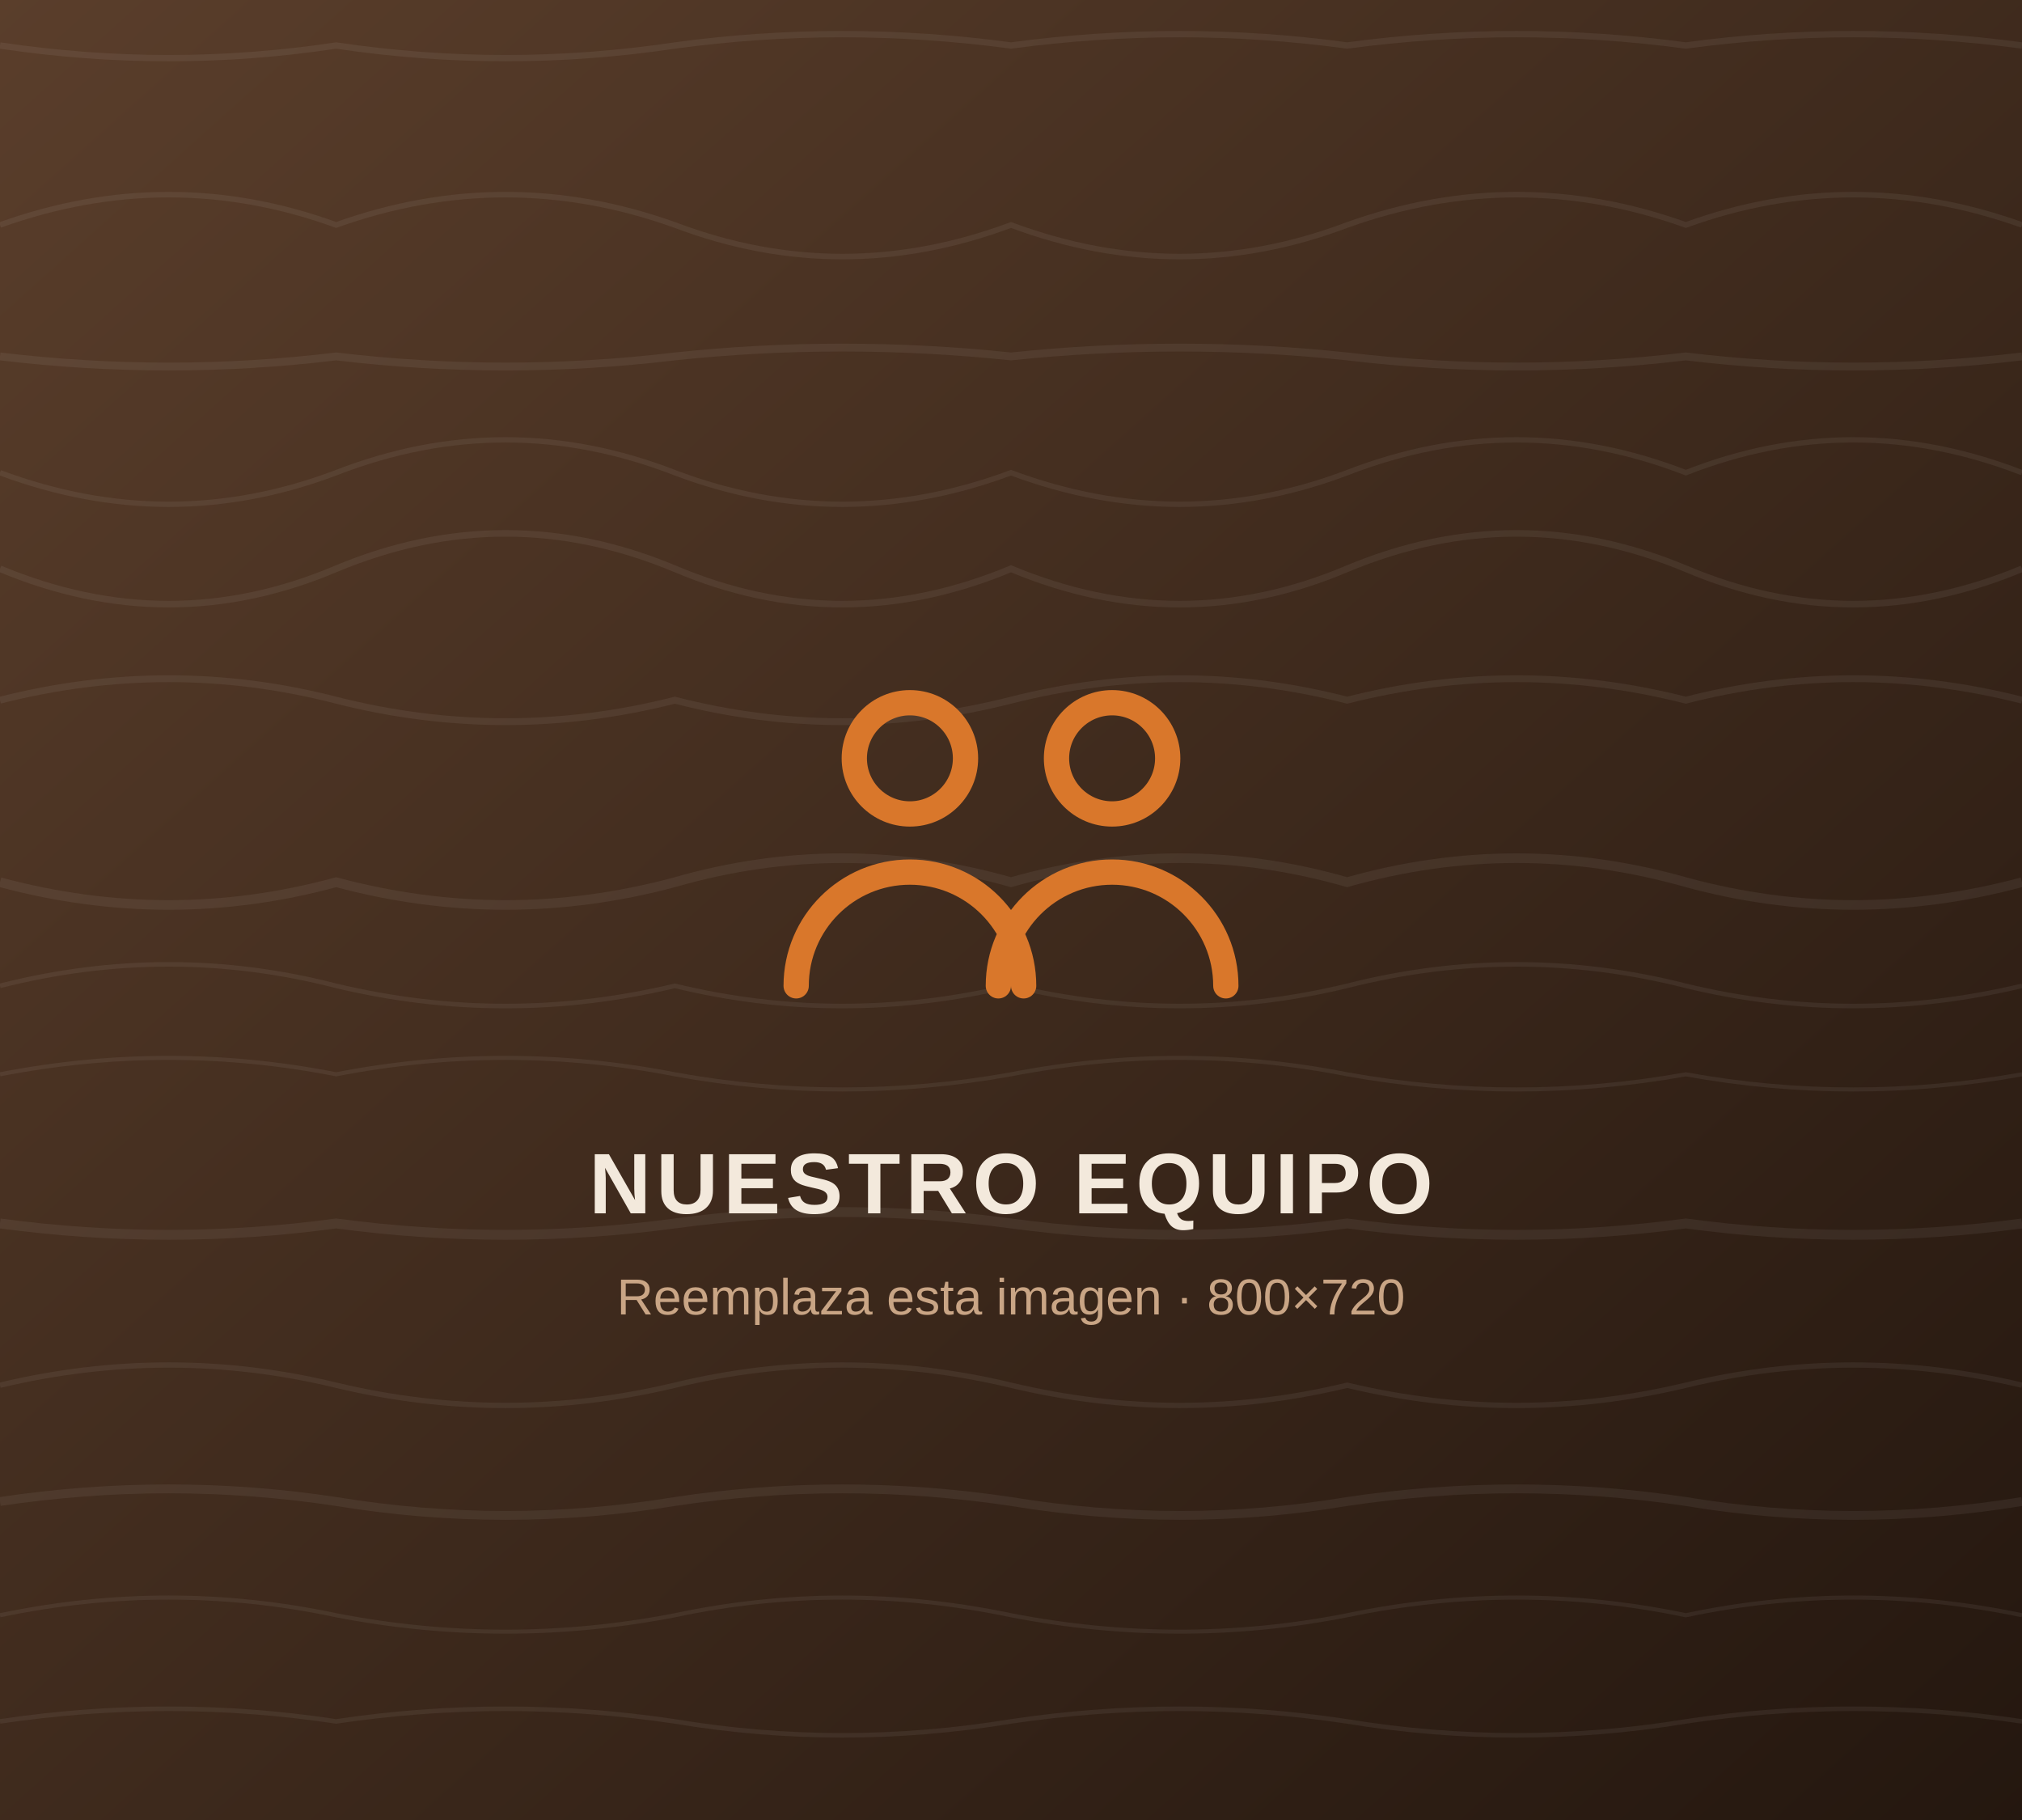
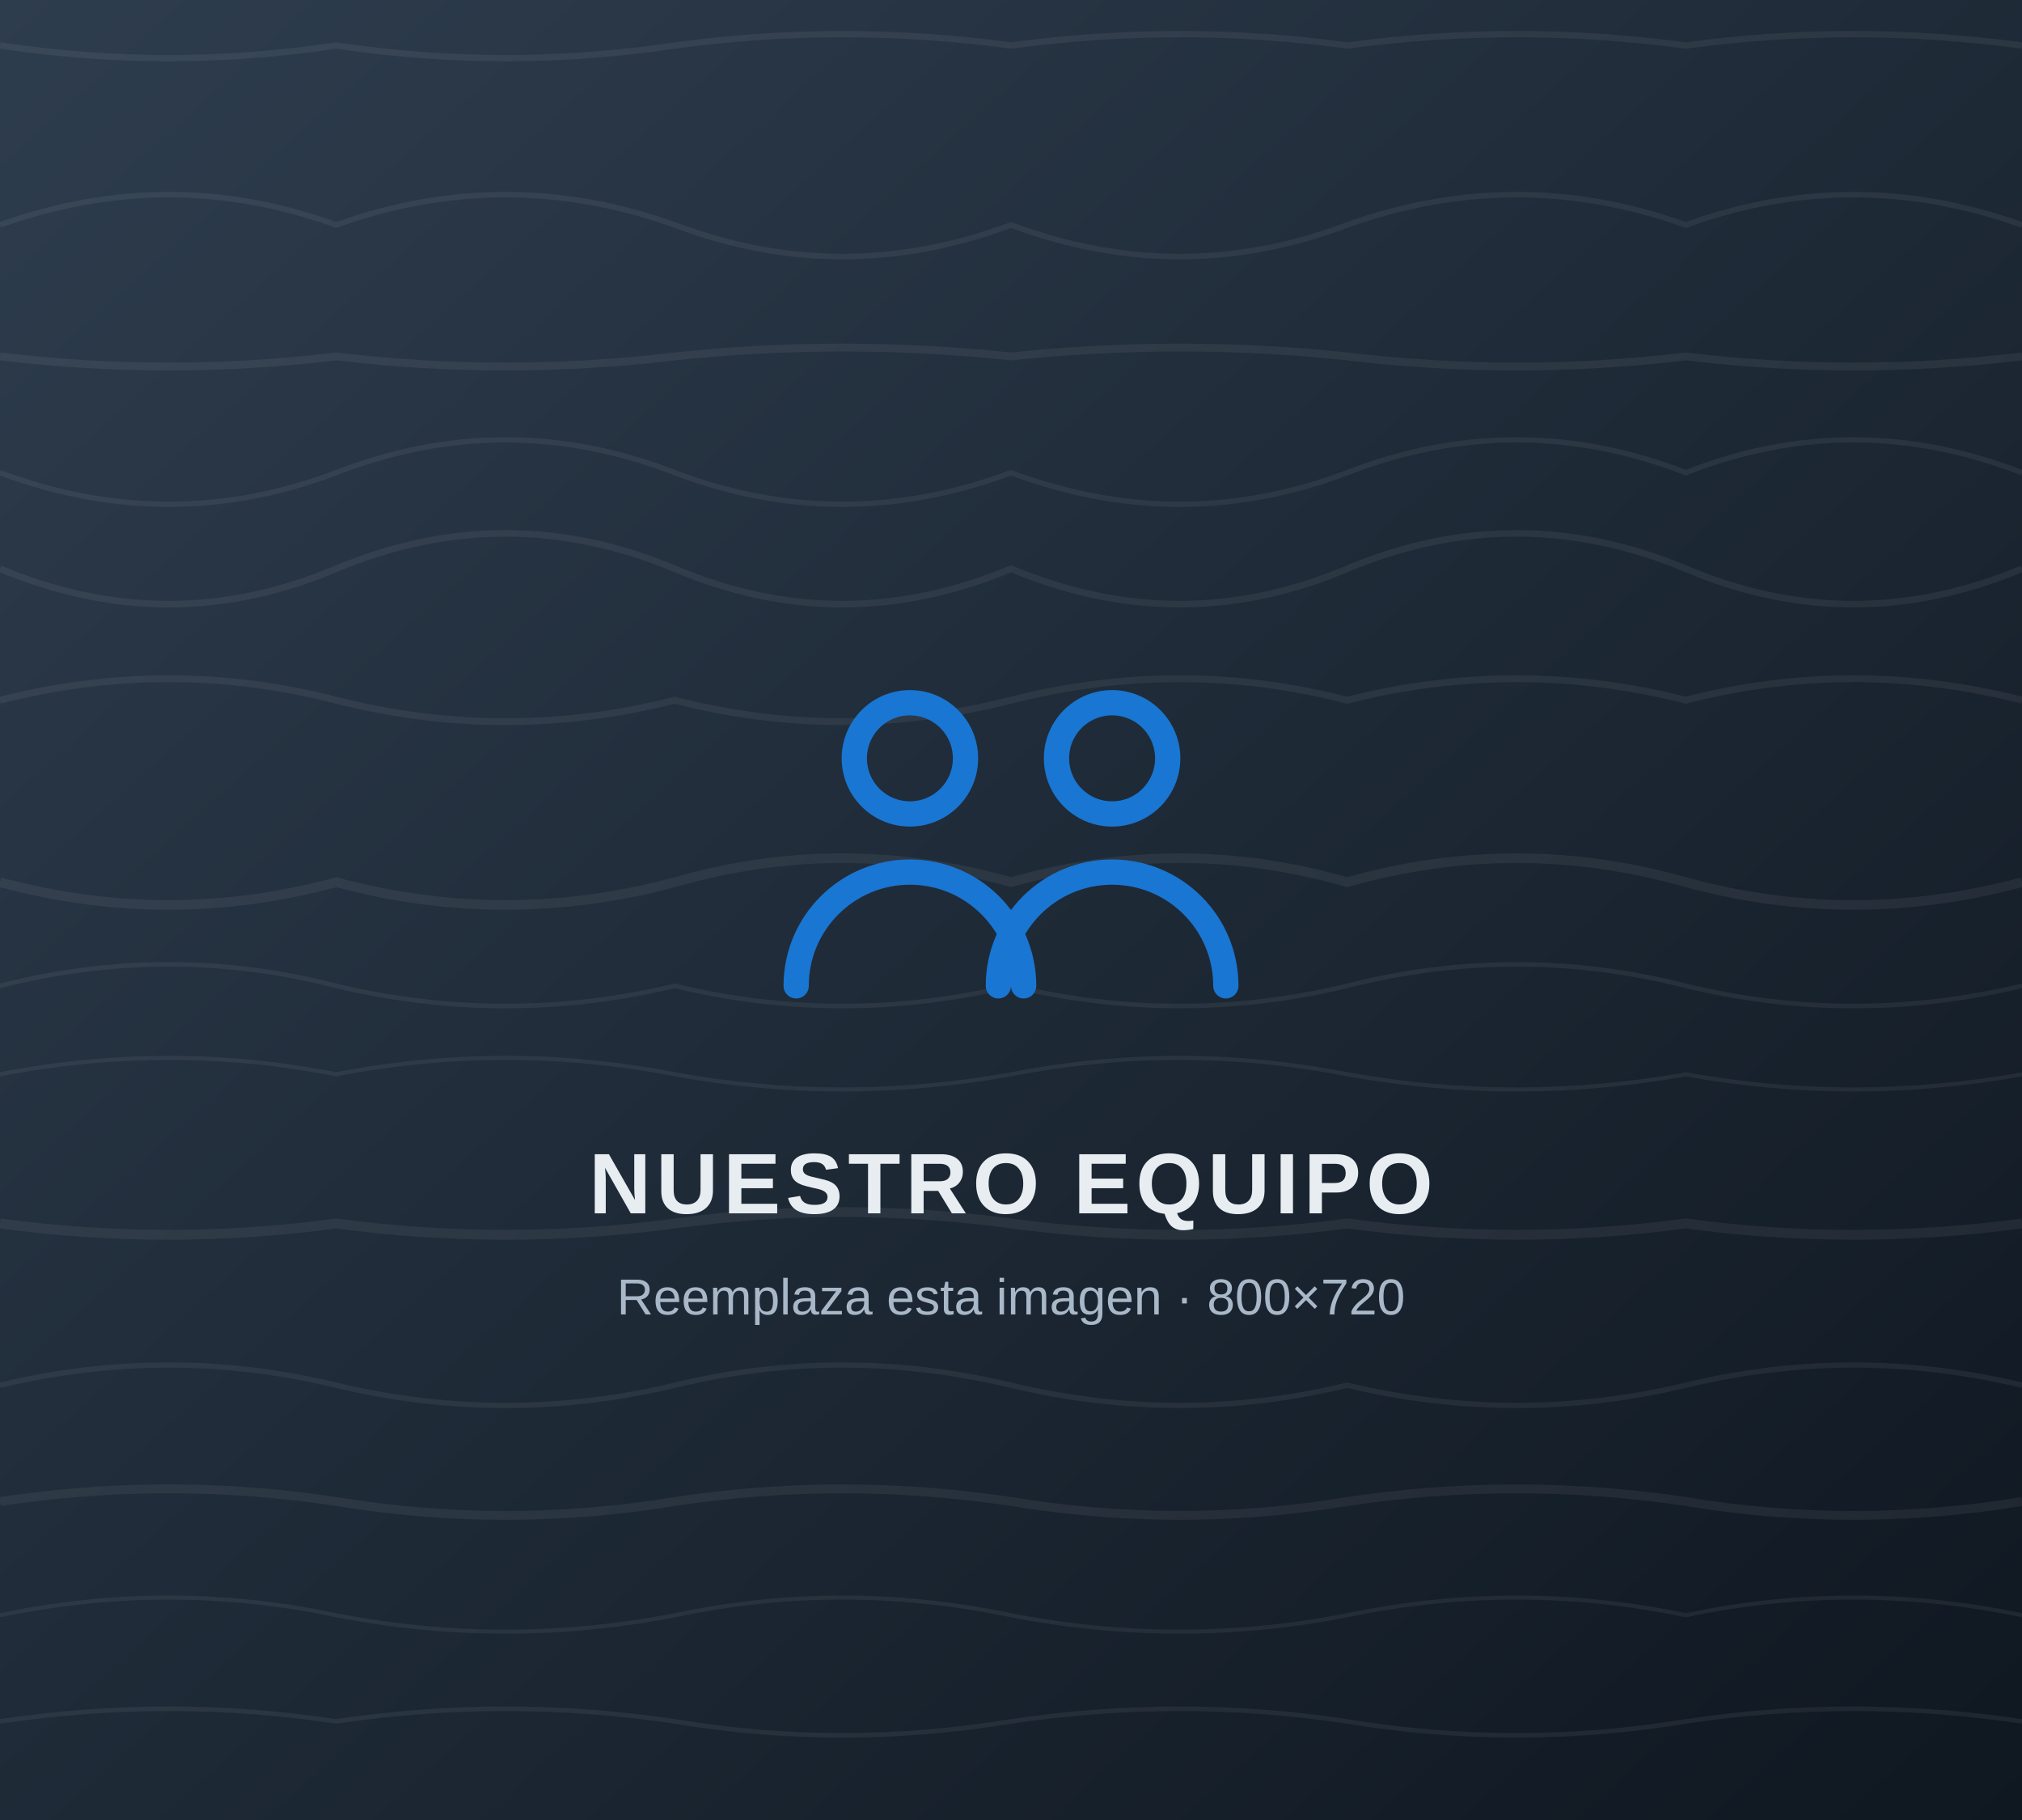
<svg xmlns="http://www.w3.org/2000/svg" viewBox="0 0 800 720" width="800" height="720">
  <defs>
    <linearGradient id="g" x1="0" y1="0" x2="1" y2="1">
-       <stop offset="0" stop-color="#5A3E2B" />
-       <stop offset="1" stop-color="#24170F" />
+       <stop offset="0" stop-color="#2E3D4E" />
+       <stop offset="1" stop-color="#0F1720" />
    </linearGradient>
  </defs>
  <rect width="800" height="720" fill="url(#g)" />
  <path d="M0 18 Q 67 28 133 18 Q 200 28 267 18 Q 333 9 400 18 Q 467 9 533 18 Q 600 9 667 18 Q 733 9 800 18 " fill="none" stroke="#FFFFFF" stroke-opacity="0.06" stroke-width="2.5" />
  <path d="M0 89 Q 67 65 133 89 Q 200 65 267 89 Q 333 114 400 89 Q 467 114 533 89 Q 600 65 667 89 Q 733 65 800 89 " fill="none" stroke="#FFFFFF" stroke-opacity="0.06" stroke-width="2.2" />
  <path d="M0 141 Q 67 149 133 141 Q 200 149 267 141 Q 333 134 400 141 Q 467 134 533 141 Q 600 149 667 141 Q 733 149 800 141 " fill="none" stroke="#FFFFFF" stroke-opacity="0.06" stroke-width="3.1" />
  <path d="M0 187 Q 67 212 133 187 Q 200 161 267 187 Q 333 212 400 187 Q 467 212 533 187 Q 600 161 667 187 Q 733 161 800 187 " fill="none" stroke="#FFFFFF" stroke-opacity="0.06" stroke-width="2.1" />
  <path d="M0 225 Q 67 253 133 225 Q 200 197 267 225 Q 333 253 400 225 Q 467 253 533 225 Q 600 197 667 225 Q 733 253 800 225 " fill="none" stroke="#FFFFFF" stroke-opacity="0.06" stroke-width="2.6" />
  <path d="M0 277 Q 67 260 133 277 Q 200 294 267 277 Q 333 294 400 277 Q 467 260 533 277 Q 600 260 667 277 Q 733 260 800 277 " fill="none" stroke="#FFFFFF" stroke-opacity="0.06" stroke-width="2.7" />
  <path d="M0 349 Q 67 367 133 349 Q 200 367 267 349 Q 333 330 400 349 Q 467 330 533 349 Q 600 330 667 349 Q 733 367 800 349 " fill="none" stroke="#FFFFFF" stroke-opacity="0.06" stroke-width="3.8" />
  <path d="M0 390 Q 67 373 133 390 Q 200 406 267 390 Q 333 406 400 390 Q 467 406 533 390 Q 600 373 667 390 Q 733 406 800 390 " fill="none" stroke="#FFFFFF" stroke-opacity="0.06" stroke-width="1.8" />
  <path d="M0 425 Q 67 412 133 425 Q 200 412 267 425 Q 333 437 400 425 Q 467 412 533 425 Q 600 437 667 425 Q 733 437 800 425 " fill="none" stroke="#FFFFFF" stroke-opacity="0.06" stroke-width="1.6" />
  <path d="M0 484 Q 67 493 133 484 Q 200 493 267 484 Q 333 475 400 484 Q 467 493 533 484 Q 600 493 667 484 Q 733 493 800 484 " fill="none" stroke="#FFFFFF" stroke-opacity="0.06" stroke-width="3.9" />
  <path d="M0 548 Q 67 532 133 548 Q 200 564 267 548 Q 333 532 400 548 Q 467 564 533 548 Q 600 564 667 548 Q 733 532 800 548 " fill="none" stroke="#FFFFFF" stroke-opacity="0.06" stroke-width="2.1" />
  <path d="M0 594 Q 67 584 133 594 Q 200 605 267 594 Q 333 584 400 594 Q 467 605 533 594 Q 600 584 667 594 Q 733 605 800 594 " fill="none" stroke="#FFFFFF" stroke-opacity="0.06" stroke-width="3.5" />
  <path d="M0 639 Q 67 625 133 639 Q 200 652 267 639 Q 333 625 400 639 Q 467 652 533 639 Q 600 625 667 639 Q 733 625 800 639 " fill="none" stroke="#FFFFFF" stroke-opacity="0.06" stroke-width="1.6" />
  <path d="M0 681 Q 67 671 133 681 Q 200 671 267 681 Q 333 692 400 681 Q 467 671 533 681 Q 600 692 667 681 Q 733 671 800 681 " fill="none" stroke="#FFFFFF" stroke-opacity="0.06" stroke-width="1.8" />
-   <g transform="translate(400 330) scale(1.000)" fill="none" stroke="#D9772B" stroke-width="10" stroke-linecap="round" stroke-linejoin="round">
+   <g transform="translate(400 330) scale(1.000)" fill="none" stroke="#1976D2" stroke-width="10" stroke-linecap="round" stroke-linejoin="round">
    <circle cx="-40" cy="-30" r="22" />
    <circle cx="40" cy="-30" r="22" />
    <path d="M-85 60 a45 45 0 0 1 90 0 M-5 60 a45 45 0 0 1 90 0" />
  </g>
-   <text x="400" y="480" text-anchor="middle" font-family="Arial, Helvetica, sans-serif" font-size="34" font-weight="700" fill="#F3E9DC" letter-spacing="2">NUESTRO EQUIPO</text>
-   <text x="400" y="520" text-anchor="middle" font-family="Arial, Helvetica, sans-serif" font-size="20" fill="#C9A585">Reemplaza esta imagen · 800×720</text>
+   <text x="400" y="480" text-anchor="middle" font-family="Arial, Helvetica, sans-serif" font-size="34" font-weight="700" fill="#E8EDF2" letter-spacing="2">NUESTRO EQUIPO</text>
+   <text x="400" y="520" text-anchor="middle" font-family="Arial, Helvetica, sans-serif" font-size="20" fill="#A9B8C8">Reemplaza esta imagen · 800×720</text>
</svg>
